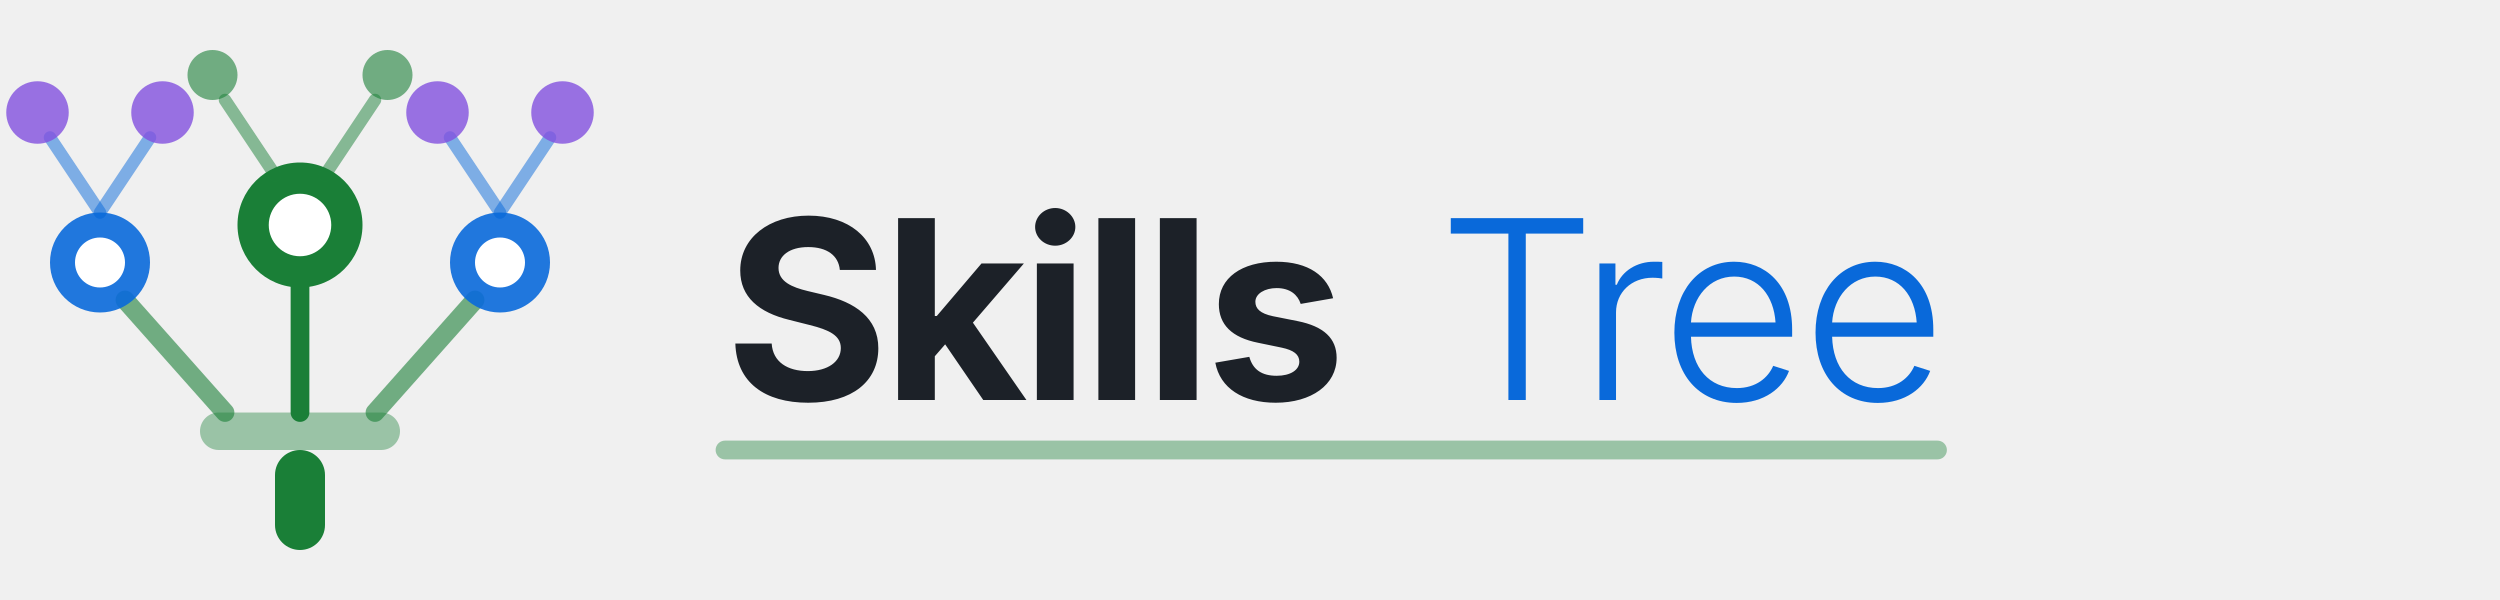
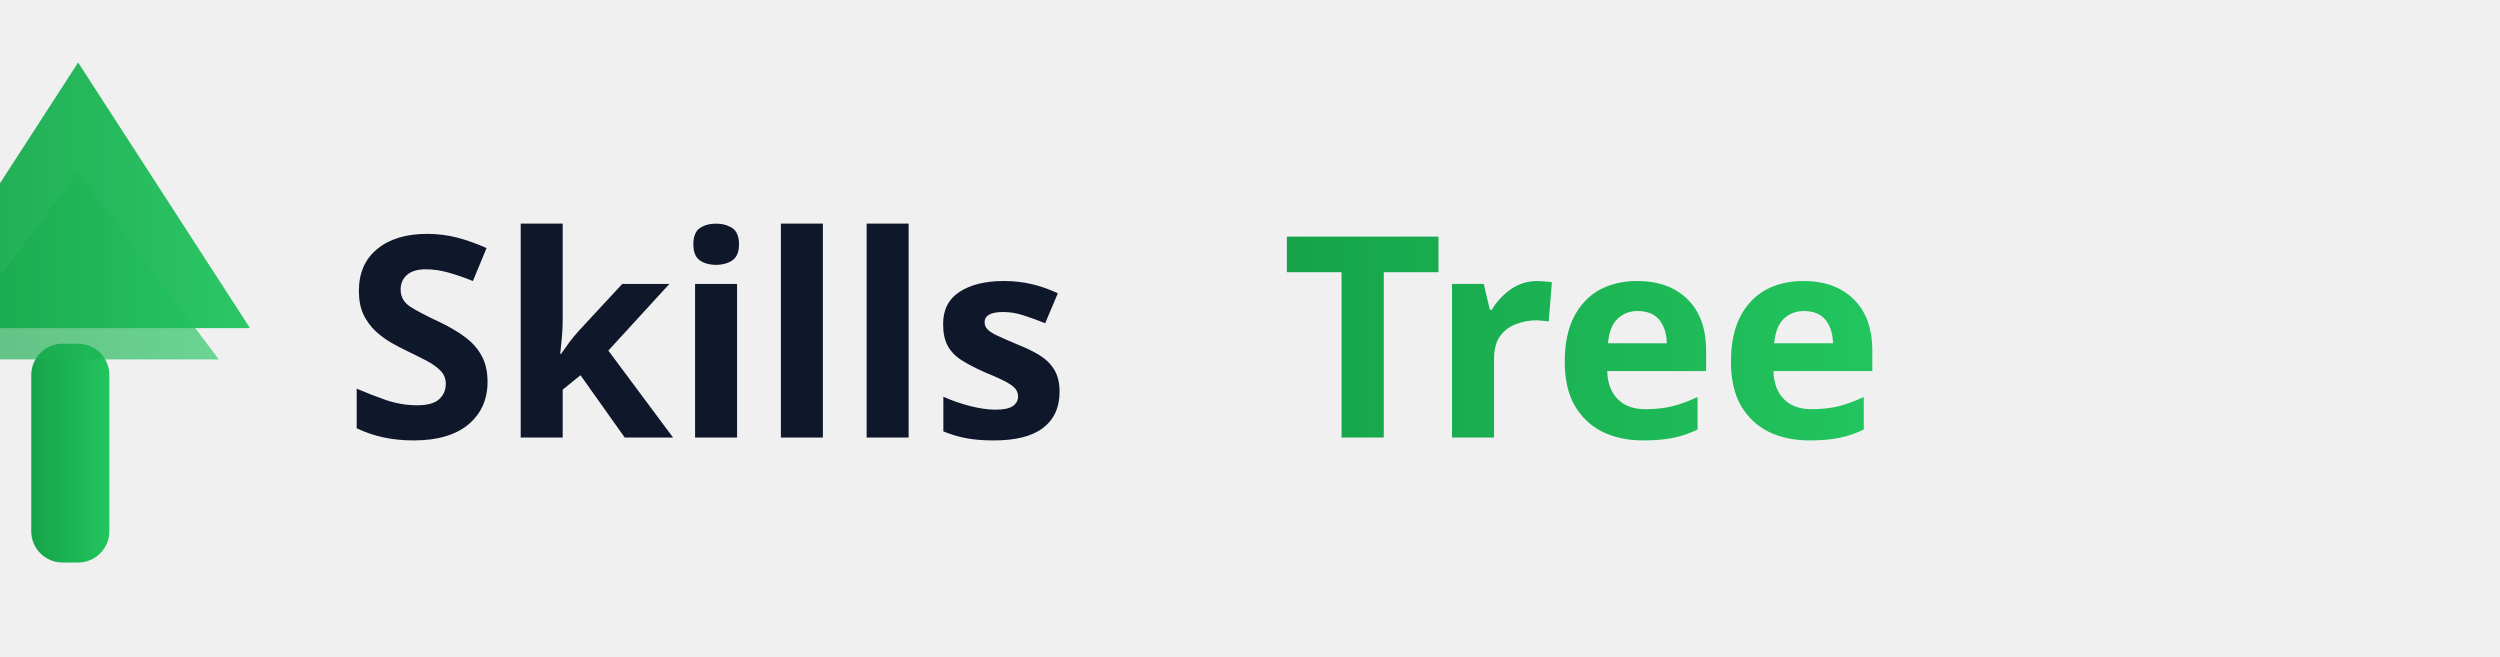
- <svg xmlns="http://www.w3.org/2000/svg" viewBox="0 0 200 48" fill="none" role="img" aria-label="Skills Tree">
-   <rect x="22" y="36" width="4" height="8" rx="2" fill="#1a7f37" />
-   <rect x="16" y="33" width="16" height="3" rx="1.5" fill="#1a7f37" opacity="0.4" />
-   <line x1="18" y1="33" x2="10" y2="24" stroke="#1a7f37" stroke-width="1.5" stroke-linecap="round" opacity="0.6" />
-   <line x1="30" y1="33" x2="38" y2="24" stroke="#1a7f37" stroke-width="1.5" stroke-linecap="round" opacity="0.6" />
-   <line x1="24" y1="33" x2="24" y2="22" stroke="#1a7f37" stroke-width="1.5" stroke-linecap="round" />
-   <circle cx="24" cy="18" r="5" fill="#1a7f37" />
-   <circle cx="24" cy="18" r="2.5" fill="#ffffff" />
-   <circle cx="8" cy="21" r="4" fill="#0969da" opacity="0.9" />
-   <circle cx="8" cy="21" r="2" fill="#ffffff" />
-   <circle cx="40" cy="21" r="4" fill="#0969da" opacity="0.9" />
-   <circle cx="40" cy="21" r="2" fill="#ffffff" />
-   <line x1="8" y1="17" x2="4" y2="11" stroke="#0969da" stroke-width="1" stroke-linecap="round" opacity="0.5" />
-   <circle cx="3" cy="9" r="2.5" fill="#8250df" opacity="0.8" />
-   <line x1="8" y1="17" x2="12" y2="11" stroke="#0969da" stroke-width="1" stroke-linecap="round" opacity="0.5" />
-   <circle cx="13" cy="9" r="2.5" fill="#8250df" opacity="0.8" />
-   <line x1="40" y1="17" x2="36" y2="11" stroke="#0969da" stroke-width="1" stroke-linecap="round" opacity="0.5" />
-   <circle cx="35" cy="9" r="2.5" fill="#8250df" opacity="0.8" />
-   <line x1="40" y1="17" x2="44" y2="11" stroke="#0969da" stroke-width="1" stroke-linecap="round" opacity="0.5" />
-   <circle cx="45" cy="9" r="2.5" fill="#8250df" opacity="0.8" />
-   <line x1="22" y1="14" x2="18" y2="8" stroke="#1a7f37" stroke-width="1" stroke-linecap="round" opacity="0.5" />
-   <circle cx="17" cy="6" r="2" fill="#1a7f37" opacity="0.6" />
-   <line x1="26" y1="14" x2="30" y2="8" stroke="#1a7f37" stroke-width="1" stroke-linecap="round" opacity="0.5" />
-   <circle cx="31" cy="6" r="2" fill="#1a7f37" opacity="0.6" />
-   <text x="58" y="32" font-family="'Segoe UI', Inter, -apple-system, sans-serif" font-size="20" font-weight="700" fill="#1c2128" letter-spacing="-0.5">Skills</text>
-   <text x="115" y="32" font-family="'Segoe UI', Inter, -apple-system, sans-serif" font-size="20" font-weight="300" fill="#0969da" letter-spacing="-0.3">Tree</text>
-   <line x1="58" y1="36" x2="155" y2="36" stroke="#1a7f37" stroke-width="1.5" stroke-linecap="round" opacity="0.4" />
+ <svg xmlns="http://www.w3.org/2000/svg" width="160" height="42" viewBox="0 0 160 42" aria-label="Skills Tree">
+   <defs>
+     <linearGradient id="lg" x1="0%" y1="0%" x2="100%" y2="0%">
+       <stop offset="0%" stop-color="#16a34a" />
+       <stop offset="100%" stop-color="#22c55e" />
+     </linearGradient>
+   </defs>
+   <rect x="2" y="22" width="5" height="14" rx="2" fill="url(#lg)" />
+   <polygon points="5,4 16,21 -6,21" fill="url(#lg)" opacity="0.95" />
+   <polygon points="5,11 14,23 -4,23" fill="url(#lg)" opacity="0.65" />
+   <text x="22" y="28" font-family="Arial Black,sans-serif" font-size="18" font-weight="900" fill="#0f172a">Skills</text>
+   <text x="82" y="28" font-family="Arial Black,sans-serif" font-size="18" font-weight="900" fill="url(#lg)">Tree</text>
</svg>
